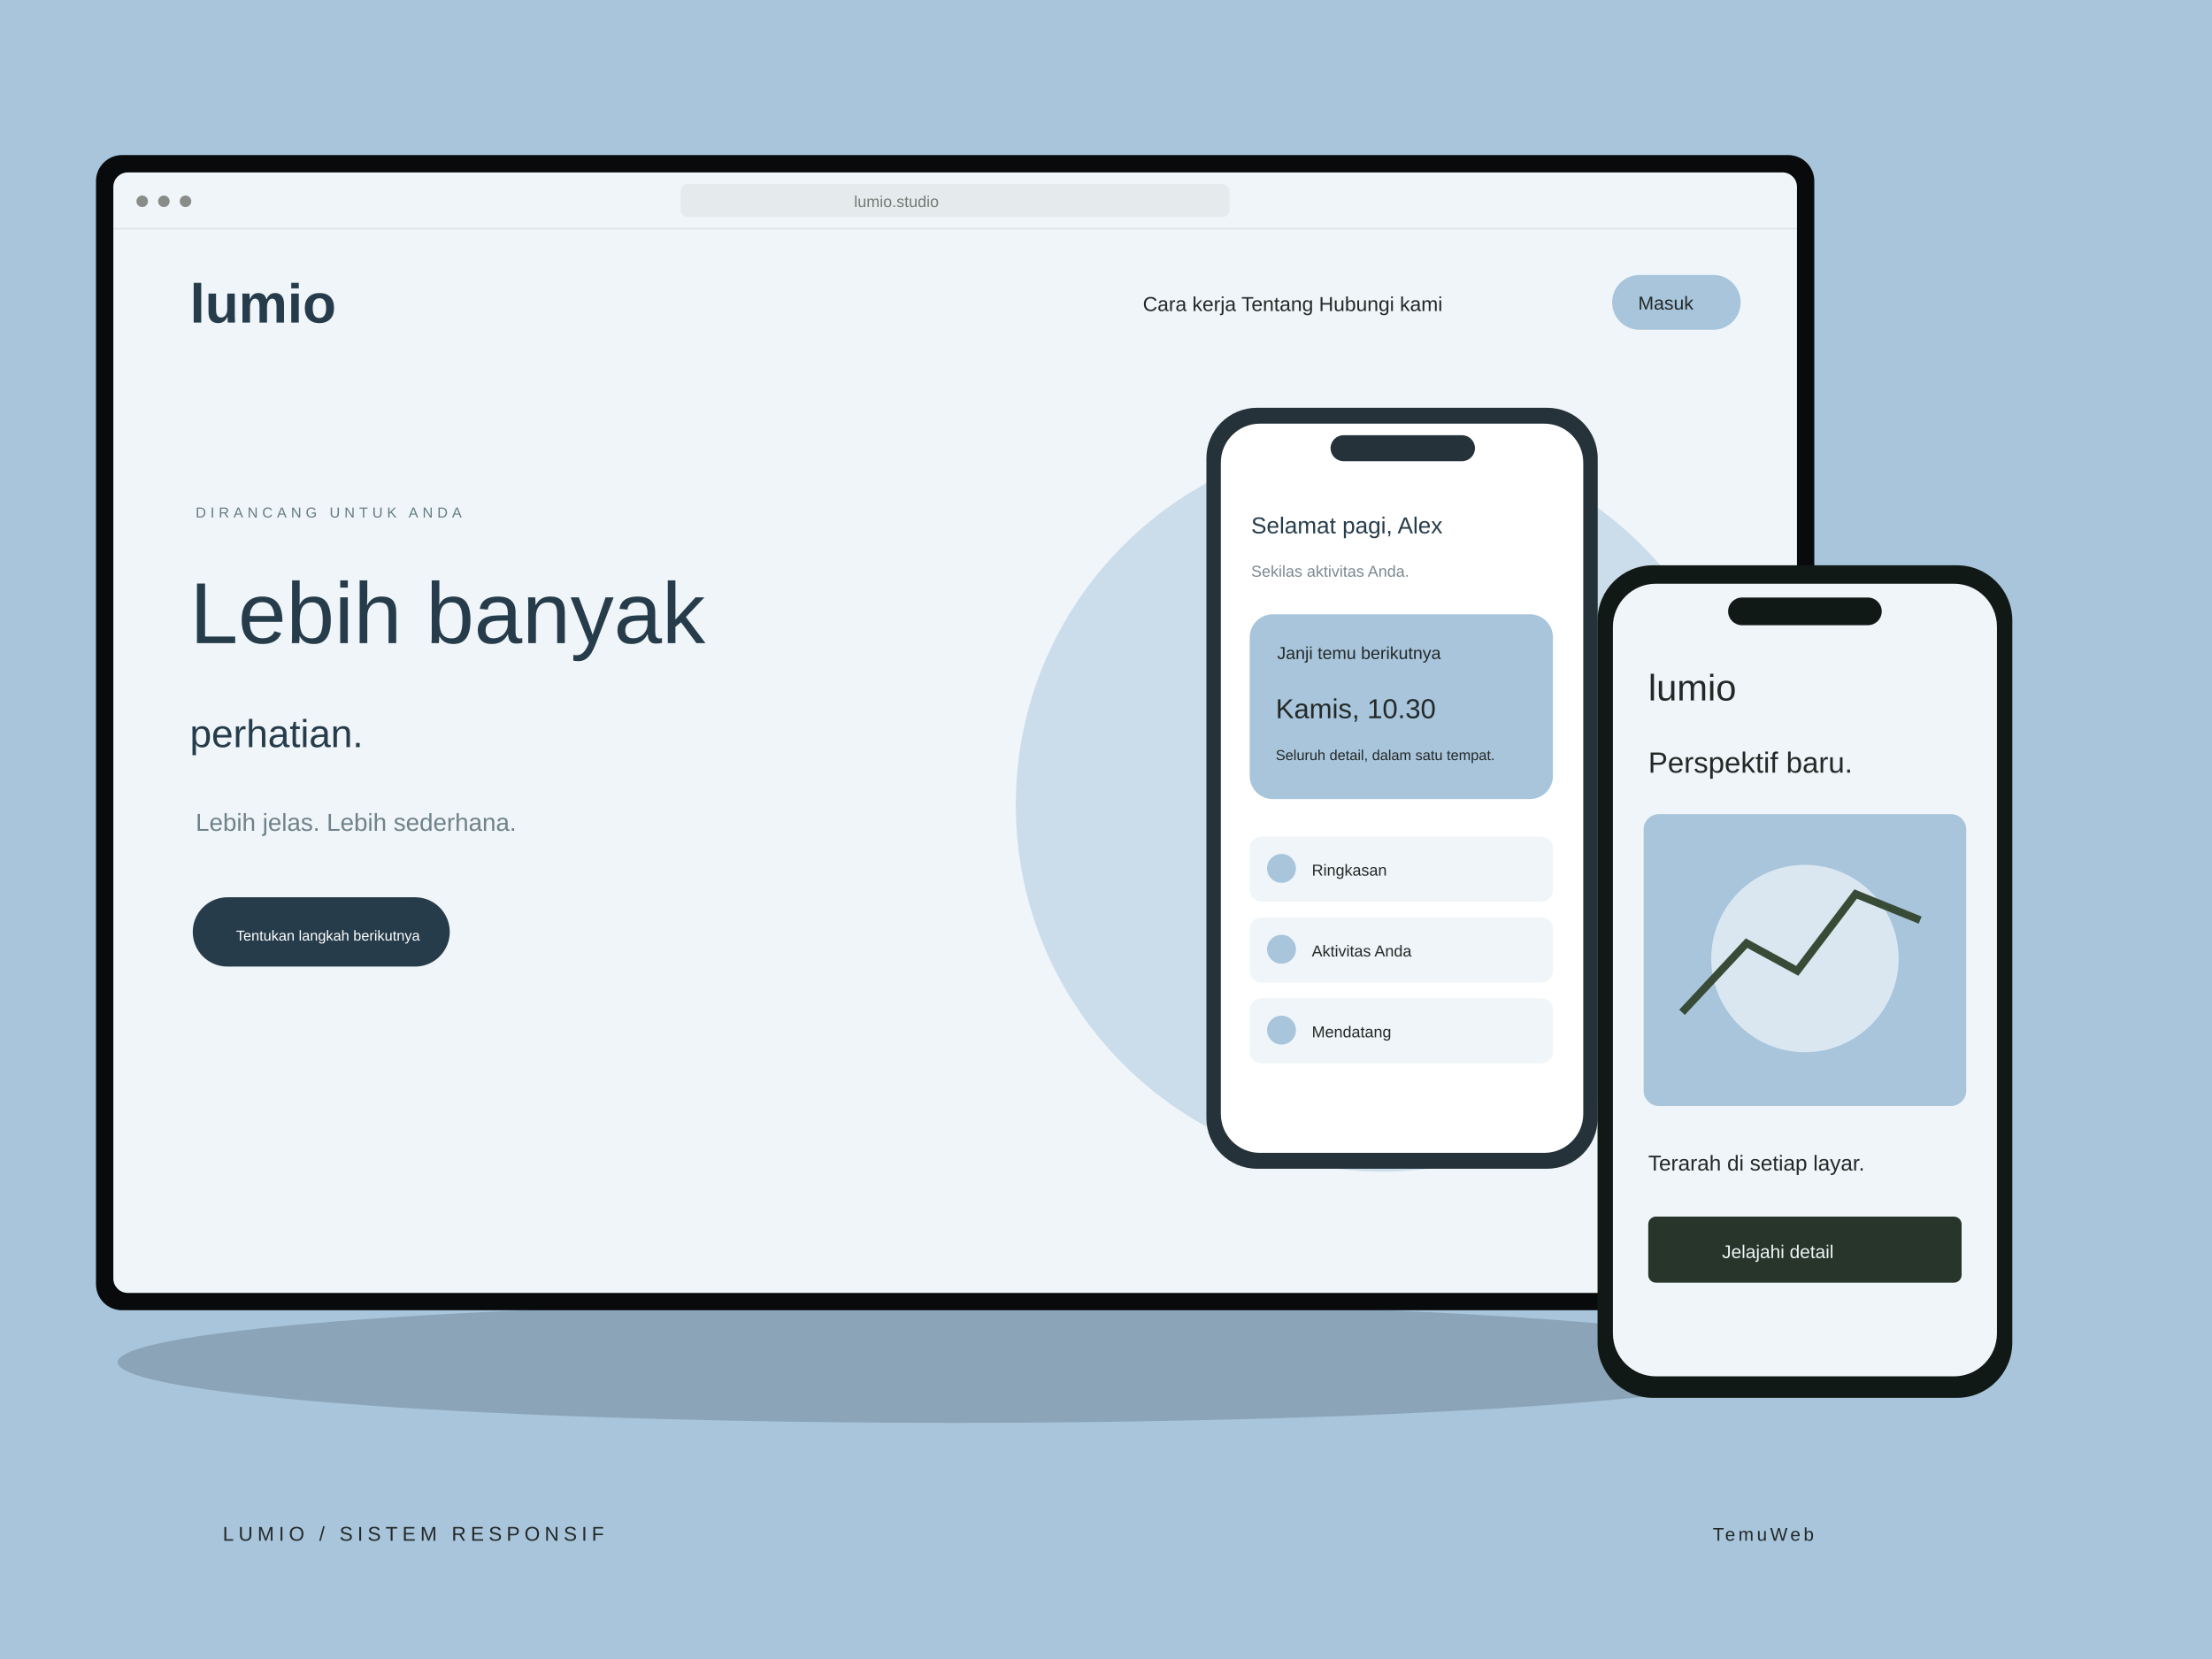
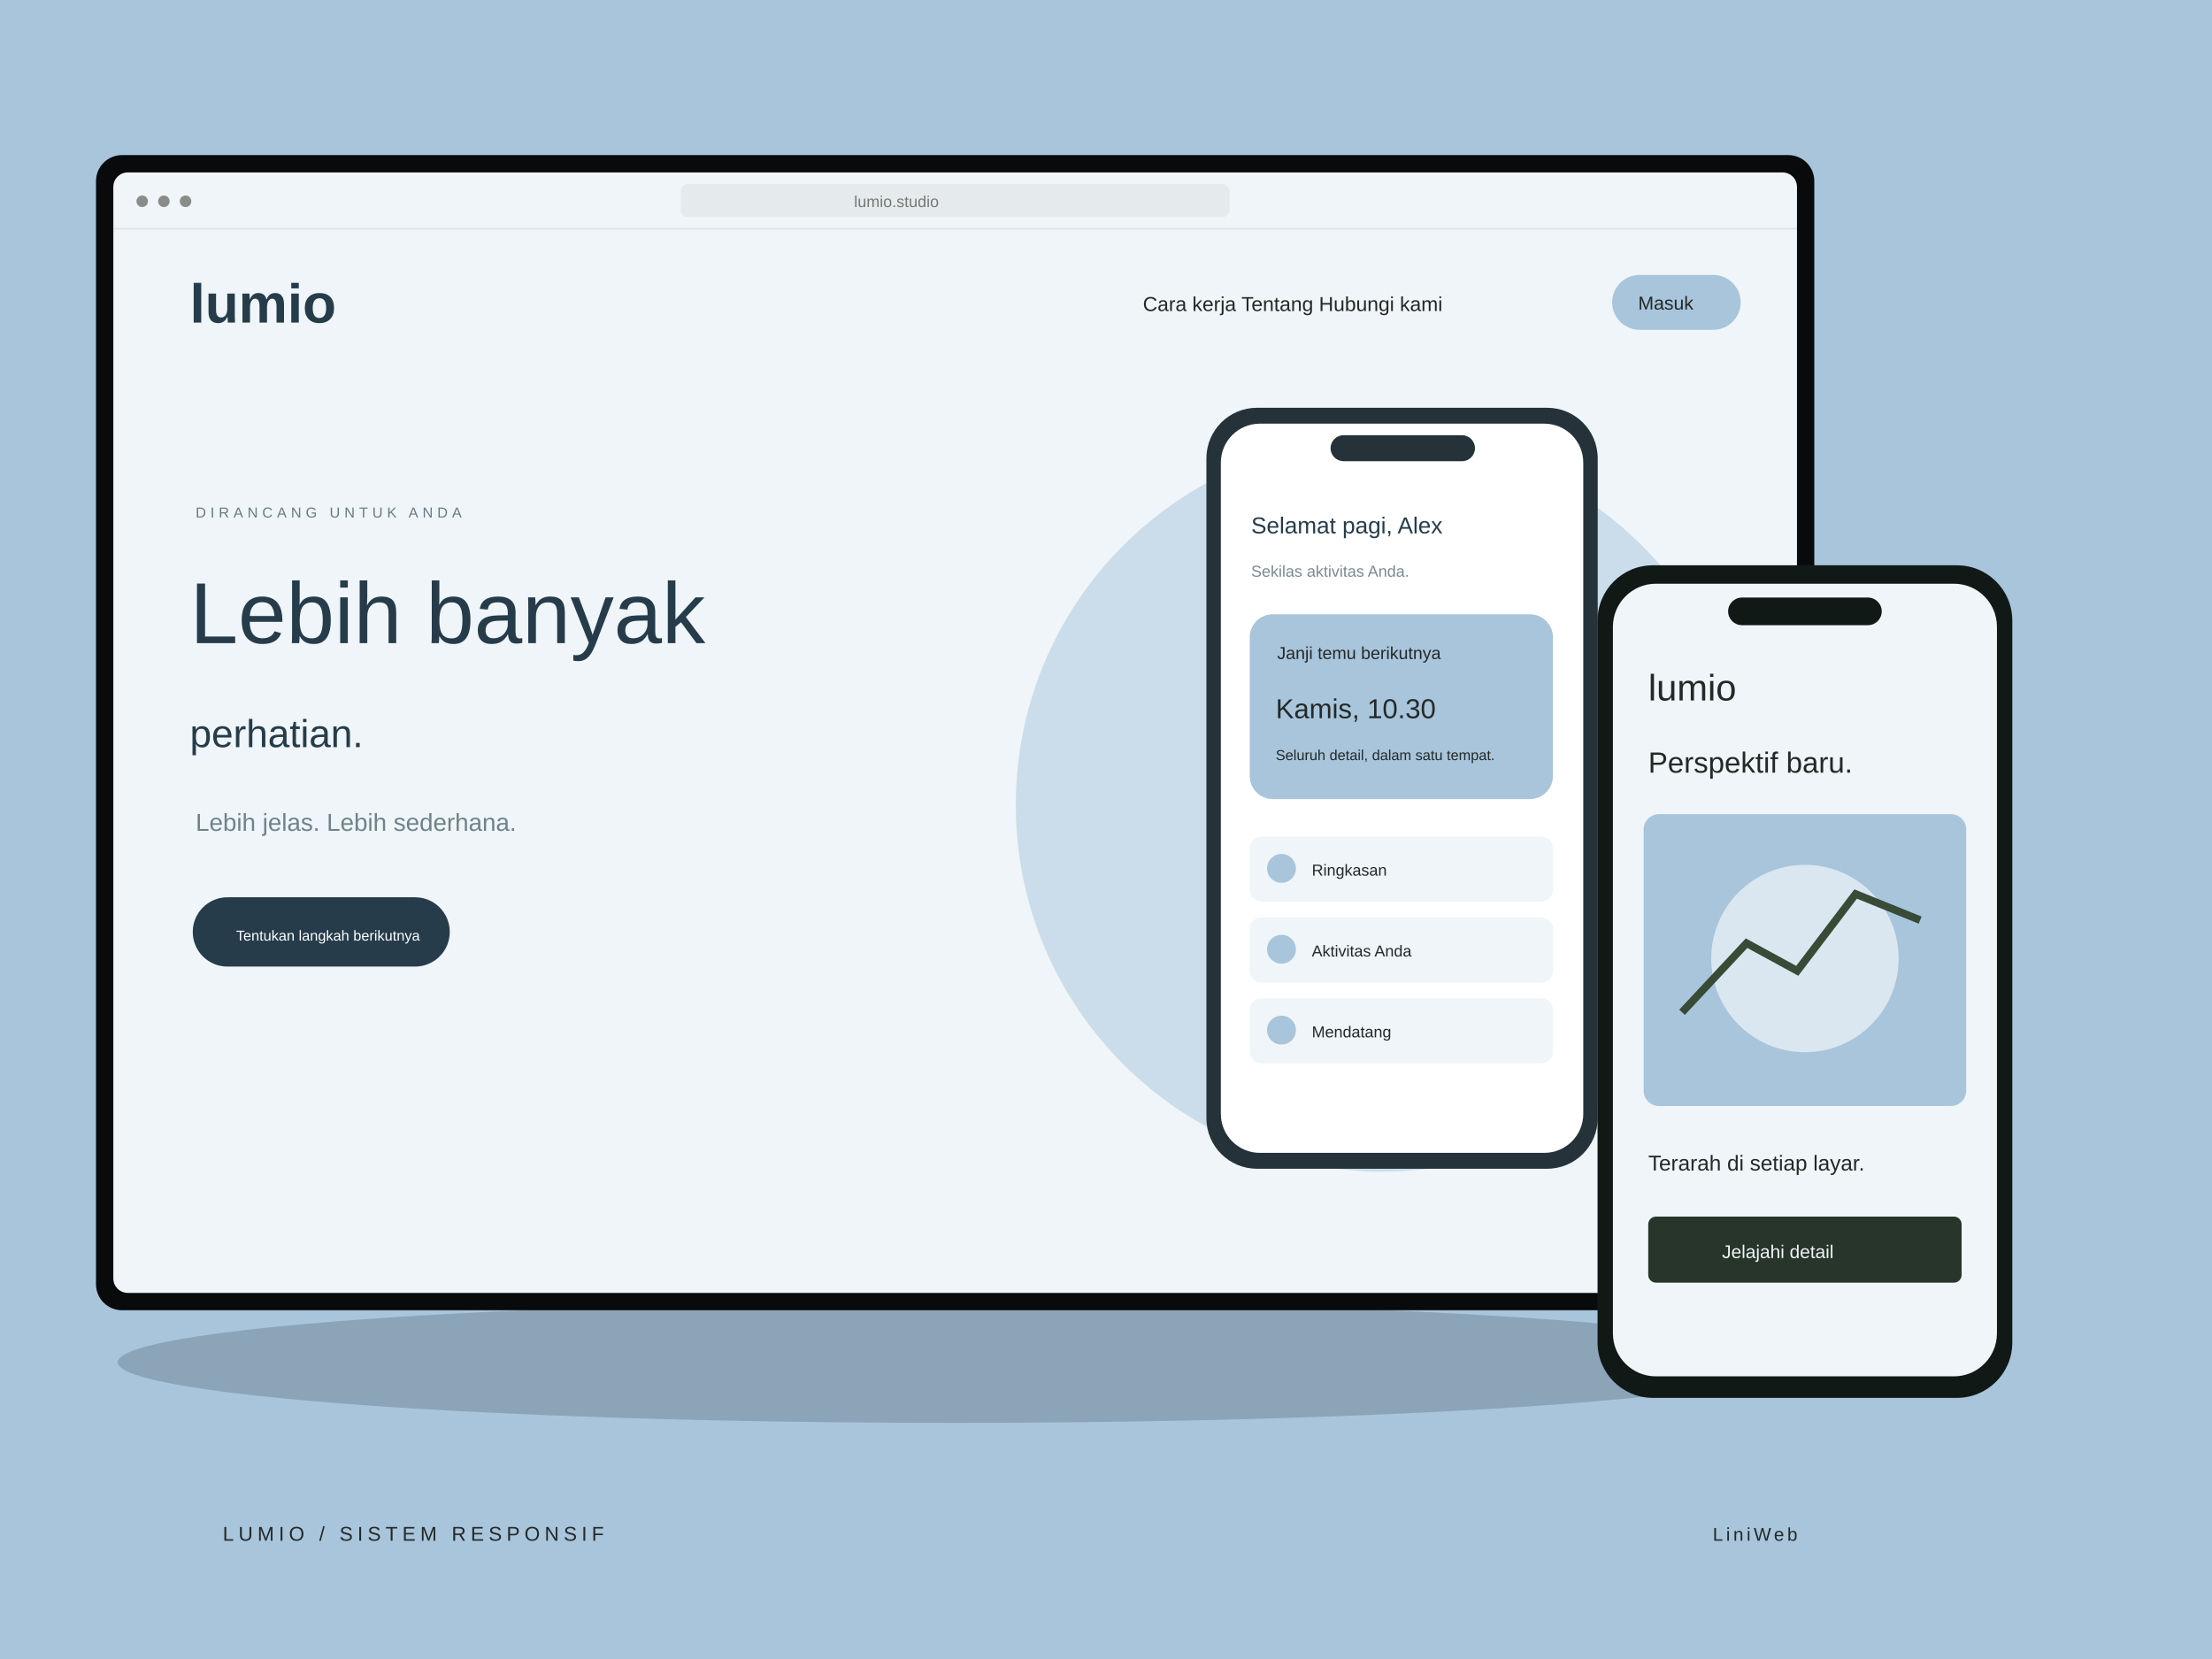
<svg xmlns="http://www.w3.org/2000/svg" width="1440" height="1080" viewBox="0 0 1440 1080">
  <rect width="1440" height="1080" fill="#a8c5dc" />
  <g transform="translate(-55 -25) scale(.94)">
    <rect width="1440" height="1080" fill="#a8c5dc" />
    <ellipse cx="720" cy="970" rx="580" ry="42" fill="#000" opacity=".17" />
    <rect x="125" y="134" width="1190" height="800" rx="18" fill="#080a0c" />
    <rect x="137" y="146" width="1166" height="776" rx="10" fill="#eff5f8" />
    <path d="M137 185h1166" stroke="#aaa" stroke-opacity=".25" />
    <circle cx="157" cy="166" r="4" fill="#8a8c89" />
    <circle cx="172" cy="166" r="4" fill="#8a8c89" />
    <circle cx="187" cy="166" r="4" fill="#8a8c89" />
    <rect x="530" y="154" width="380" height="23" rx="5" fill="#000" opacity=".045" />
    <text x="650" y="170" font-family="Arial,Helvetica,sans-serif" font-size="11" fill="#757972">lumio.studio</text>
    <text x="190" y="250" font-family="Arial,Helvetica,sans-serif" font-size="38" fill="#263c4b" font-weight="bold">lumio</text>
    <text x="850" y="242" font-family="Arial,Helvetica,sans-serif" font-size="14" fill="#242927">Cara kerja     Tentang     Hubungi kami</text>
    <rect x="1175" y="217" width="89" height="38" rx="19" fill="#a8c5dc" />
    <text x="1193" y="241" font-family="Arial,Helvetica,sans-serif" font-size="13" fill="#242927">Masuk</text>
    <circle cx="1016" cy="584" r="254" fill="#a8c5dc" opacity=".5" />
    <text x="194" y="385" font-family="Arial,Helvetica,sans-serif" font-size="10" fill="#657a83" letter-spacing="3">DIRANCANG UNTUK ANDA</text>
    <text x="190" y="472" font-family="Arial,Helvetica,sans-serif" font-size="60" fill="#263c4b">Lebih banyak</text>
    <text x="190" y="544" font-family="Arial,Helvetica,sans-serif" font-size="27" fill="#263c4b">perhatian.</text>
    <text x="194" y="602" font-family="Arial,Helvetica,sans-serif" font-size="17" fill="#6f828b">Lebih jelas. Lebih sederhana.</text>
    <rect x="192" y="648" width="178" height="48" rx="24" fill="#263c4b" />
    <text x="222" y="678" font-family="Arial,Helvetica,sans-serif" font-size="10" fill="#fff">Tentukan langkah berikutnya</text>
    <rect x="894" y="309" width="271" height="527" rx="35" fill="#25323a" />
    <rect x="904" y="320" width="251" height="505" rx="27" fill="#fff" />
    <rect x="980" y="328" width="100" height="18" rx="9" fill="#25323a" />
    <text x="925" y="396" font-family="Arial,Helvetica,sans-serif" font-size="16" fill="#263c4b">Selamat pagi, Alex</text>
    <text x="925" y="426" font-family="Arial,Helvetica,sans-serif" font-size="11" fill="#7a8a91">Sekilas aktivitas Anda.</text>
    <rect x="924" y="452" width="210" height="128" rx="16" fill="#a8c5dc" />
    <text x="943" y="483" font-family="Arial,Helvetica,sans-serif" font-size="12" fill="#242927">Janji temu berikutnya</text>
    <text x="942" y="524" font-family="Arial,Helvetica,sans-serif" font-size="19" fill="#242927">Kamis, 10.30</text>
    <text x="942" y="553" font-family="Arial,Helvetica,sans-serif" font-size="10" fill="#242927">Seluruh detail, dalam satu tempat.</text>
    <rect x="924" y="606" width="210" height="45" rx="8" fill="#eff5f8" />
    <circle cx="946" cy="628" r="10" fill="#a8c5dc" />
    <text x="967" y="633" font-family="Arial,Helvetica,sans-serif" font-size="11" fill="#242927">Ringkasan</text>
    <rect x="924" y="662" width="210" height="45" rx="8" fill="#eff5f8" />
    <circle cx="946" cy="684" r="10" fill="#a8c5dc" />
    <text x="967" y="689" font-family="Arial,Helvetica,sans-serif" font-size="11" fill="#242927">Aktivitas Anda</text>
    <rect x="924" y="718" width="210" height="45" rx="8" fill="#eff5f8" />
    <circle cx="946" cy="740" r="10" fill="#a8c5dc" />
    <text x="967" y="745" font-family="Arial,Helvetica,sans-serif" font-size="11" fill="#242927">Mendatang</text>
  </g>
  <rect x="1040" y="368" width="270" height="542" rx="36" fill="#111917" />
  <rect x="1050" y="380" width="250" height="516" rx="28" fill="#eff5f8" />
  <rect x="1125" y="389" width="100" height="18" rx="9" fill="#111917" />
  <text x="1073" y="456" font-family="Arial,Helvetica,sans-serif" font-size="24" fill="#242927">lumio</text>
  <text x="1073" y="503" font-family="Arial,Helvetica,sans-serif" font-size="19" fill="#242927">Perspektif baru.</text>
  <rect x="1070" y="530" width="210" height="190" rx="10" fill="#a8c5dc" />
  <circle cx="1175" cy="624" r="61" fill="#eff5f8" opacity=".7" />
  <path d="M1095 659L1137 614L1170 632L1208 582L1250 599" fill="none" stroke="#384b37" stroke-width="5" />
  <text x="1073" y="762" font-family="Arial,Helvetica,sans-serif" font-size="14" fill="#242927">Terarah di setiap layar.</text>
  <rect x="1073" y="792" width="204" height="43" rx="5" fill="#27352a" />
  <text x="1121" y="819" font-family="Arial,Helvetica,sans-serif" font-size="12" fill="#eff5f8">Jelajahi detail</text>
  <text x="145" y="1003" font-family="Arial,Helvetica,sans-serif" font-size="13" fill="#242927" letter-spacing="3">LUMIO / SISTEM RESPONSIF</text>
-   <text x="1115" y="1003" font-family="Arial,Helvetica,sans-serif" font-size="12" fill="#242927" letter-spacing="2">TemuWeb</text>
+   <text x="1115" y="1003" font-family="Arial,Helvetica,sans-serif" font-size="12" fill="#242927" letter-spacing="2">LiniWeb</text>
</svg>
